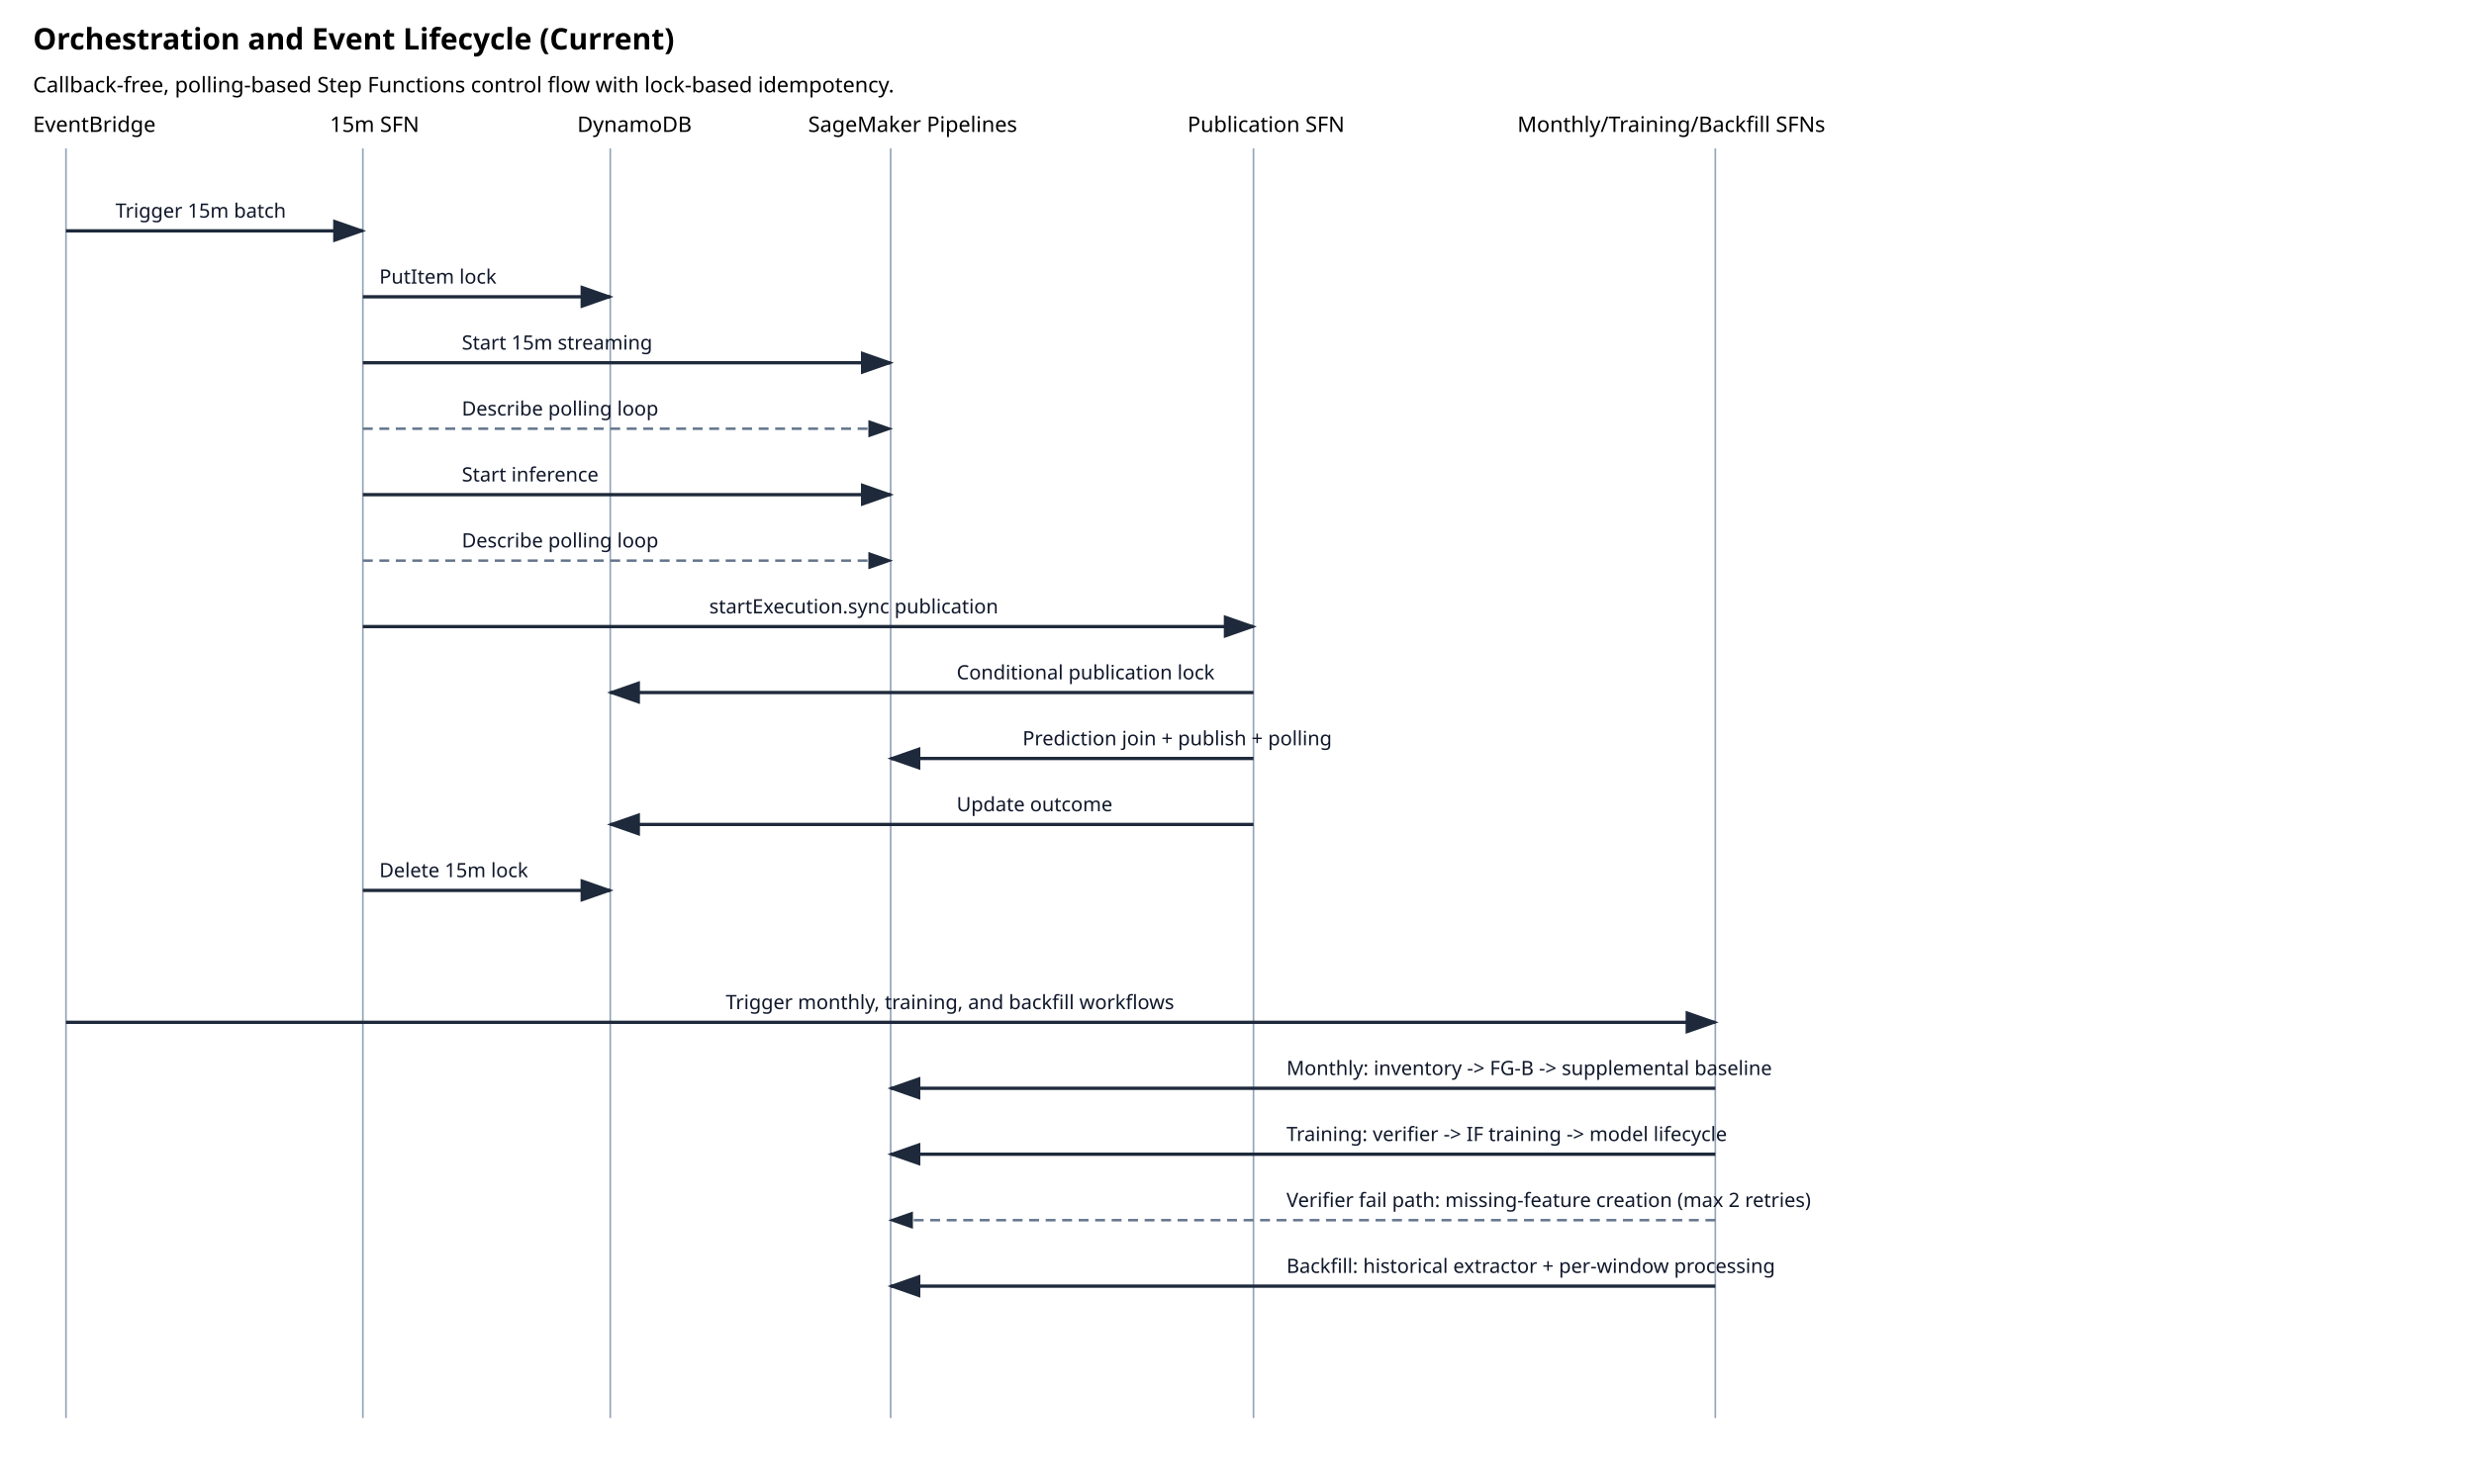
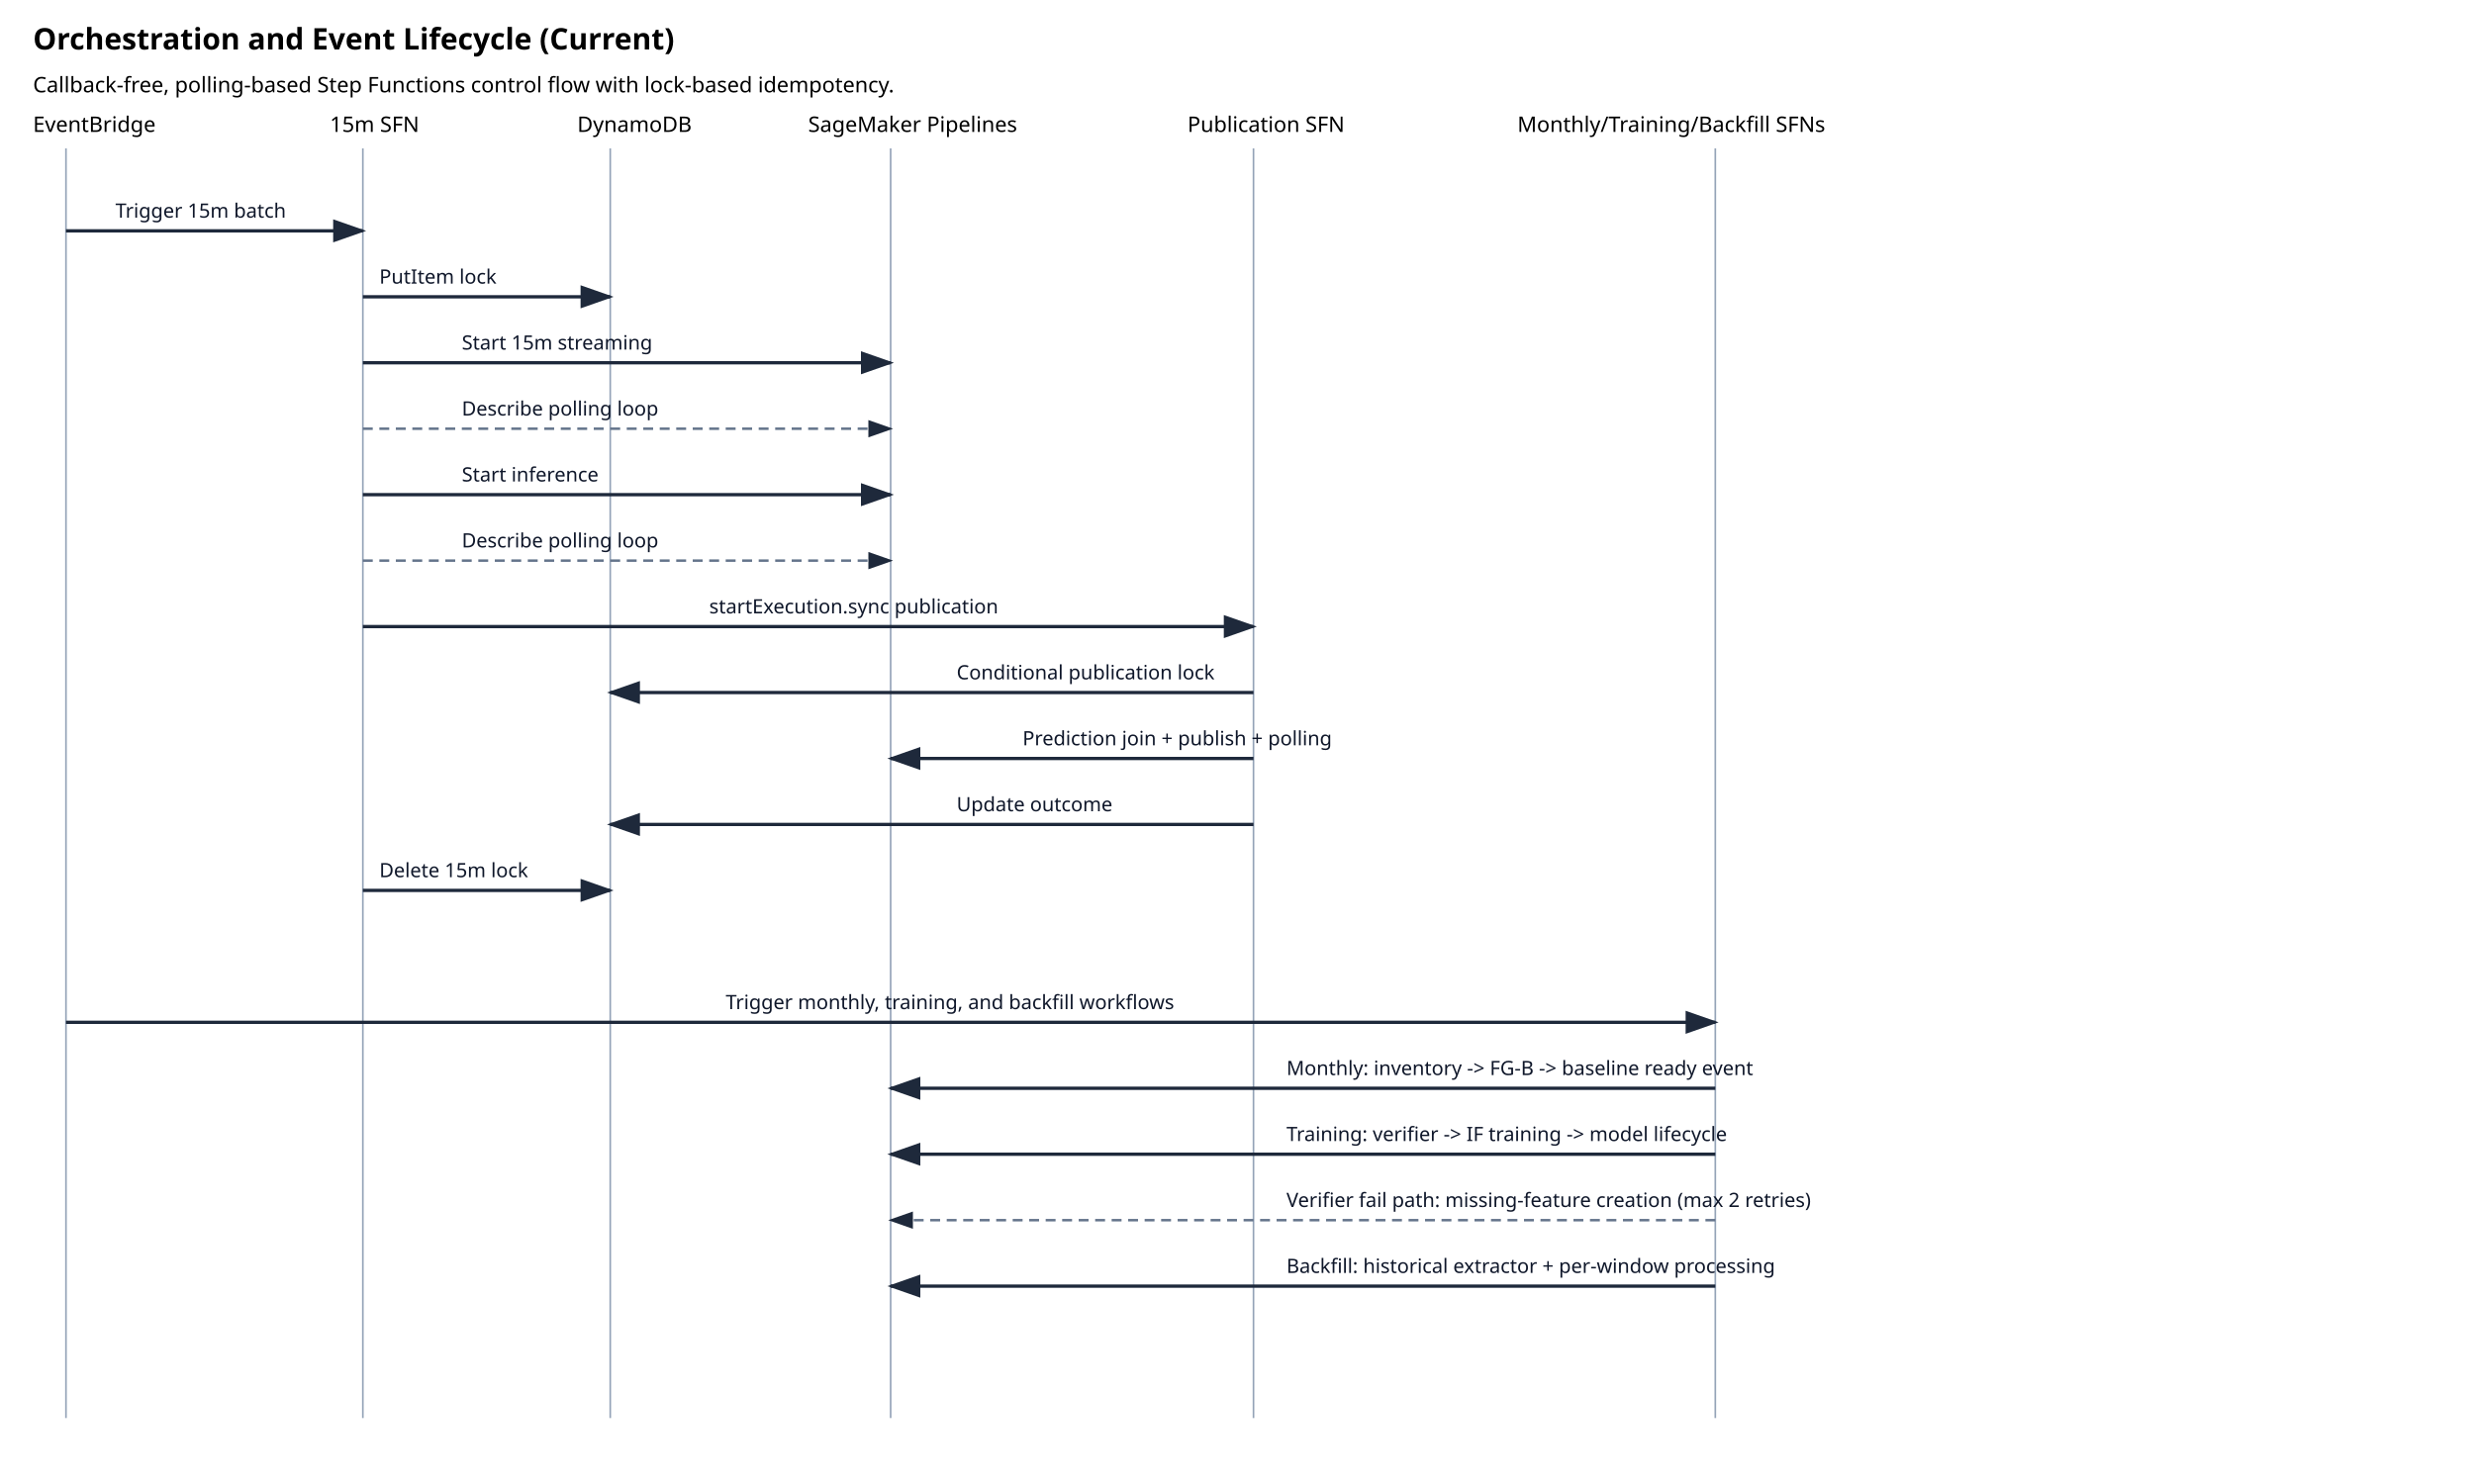
<svg xmlns="http://www.w3.org/2000/svg" width="1500" height="900" viewBox="0 0 1500 900">
  <defs>
    <style>.h{font:18px sans-serif;font-weight:700}.t{font:13px sans-serif}.lane{stroke:#94a3b8;stroke-width:1}.a{stroke:#1e293b;stroke-width:2;marker-end:url(#m)}.n{stroke:#64748b;stroke-dasharray:6 4;stroke-width:1.5;marker-end:url(#m)}.lbl{font:12px sans-serif;fill:#0f172a}</style>
    <marker id="m" markerWidth="10" markerHeight="7" refX="9" refY="3.5" orient="auto">
      <polygon points="0 0,10 3.5,0 7" fill="#1e293b" />
    </marker>
  </defs>
  <text x="20" y="30" class="h">Orchestration and Event Lifecycle (Current)</text>
  <text x="20" y="56" class="t">Callback-free, polling-based Step Functions control flow with lock-based idempotency.</text>
  <g transform="translate(20,80)">
    <text x="0" y="0" class="t">EventBridge</text>
    <line x1="20" y1="10" x2="20" y2="780" class="lane" />
    <text x="180" y="0" class="t">15m SFN</text>
    <line x1="200" y1="10" x2="200" y2="780" class="lane" />
    <text x="330" y="0" class="t">DynamoDB</text>
    <line x1="350" y1="10" x2="350" y2="780" class="lane" />
    <text x="470" y="0" class="t">SageMaker Pipelines</text>
    <line x1="520" y1="10" x2="520" y2="780" class="lane" />
    <text x="700" y="0" class="t">Publication SFN</text>
    <line x1="740" y1="10" x2="740" y2="780" class="lane" />
    <text x="900" y="0" class="t">Monthly/Training/Backfill SFNs</text>
    <line x1="1020" y1="10" x2="1020" y2="780" class="lane" />
    <line x1="20" y1="60" x2="200" y2="60" class="a" />
    <text x="50" y="52" class="lbl">Trigger 15m batch</text>
    <line x1="200" y1="100" x2="350" y2="100" class="a" />
    <text x="210" y="92" class="lbl">PutItem lock</text>
    <line x1="200" y1="140" x2="520" y2="140" class="a" />
    <text x="260" y="132" class="lbl">Start 15m streaming</text>
    <line x1="200" y1="180" x2="520" y2="180" class="n" />
    <text x="260" y="172" class="lbl">Describe polling loop</text>
    <line x1="200" y1="220" x2="520" y2="220" class="a" />
    <text x="260" y="212" class="lbl">Start inference</text>
    <line x1="200" y1="260" x2="520" y2="260" class="n" />
    <text x="260" y="252" class="lbl">Describe polling loop</text>
    <line x1="200" y1="300" x2="740" y2="300" class="a" />
    <text x="410" y="292" class="lbl">startExecution.sync publication</text>
    <line x1="740" y1="340" x2="350" y2="340" class="a" />
    <text x="560" y="332" class="lbl">Conditional publication lock</text>
    <line x1="740" y1="380" x2="520" y2="380" class="a" />
    <text x="600" y="372" class="lbl">Prediction join + publish + polling</text>
    <line x1="740" y1="420" x2="350" y2="420" class="a" />
    <text x="560" y="412" class="lbl">Update outcome</text>
    <line x1="200" y1="460" x2="350" y2="460" class="a" />
    <text x="210" y="452" class="lbl">Delete 15m lock</text>
    <line x1="20" y1="540" x2="1020" y2="540" class="a" />
    <text x="420" y="532" class="lbl">Trigger monthly, training, and backfill workflows</text>
    <line x1="1020" y1="580" x2="520" y2="580" class="a" />
-     <text x="760" y="572" class="lbl">Monthly: inventory -&gt; FG-B -&gt; supplemental baseline</text>
+     <text x="760" y="572" class="lbl">Monthly: inventory -&gt; FG-B -&gt; baseline ready event</text>
    <line x1="1020" y1="620" x2="520" y2="620" class="a" />
    <text x="760" y="612" class="lbl">Training: verifier -&gt; IF training -&gt; model lifecycle</text>
    <line x1="1020" y1="660" x2="520" y2="660" class="n" />
    <text x="760" y="652" class="lbl">Verifier fail path: missing-feature creation (max 2 retries)</text>
    <line x1="1020" y1="700" x2="520" y2="700" class="a" />
    <text x="760" y="692" class="lbl">Backfill: historical extractor + per-window processing</text>
  </g>
</svg>
